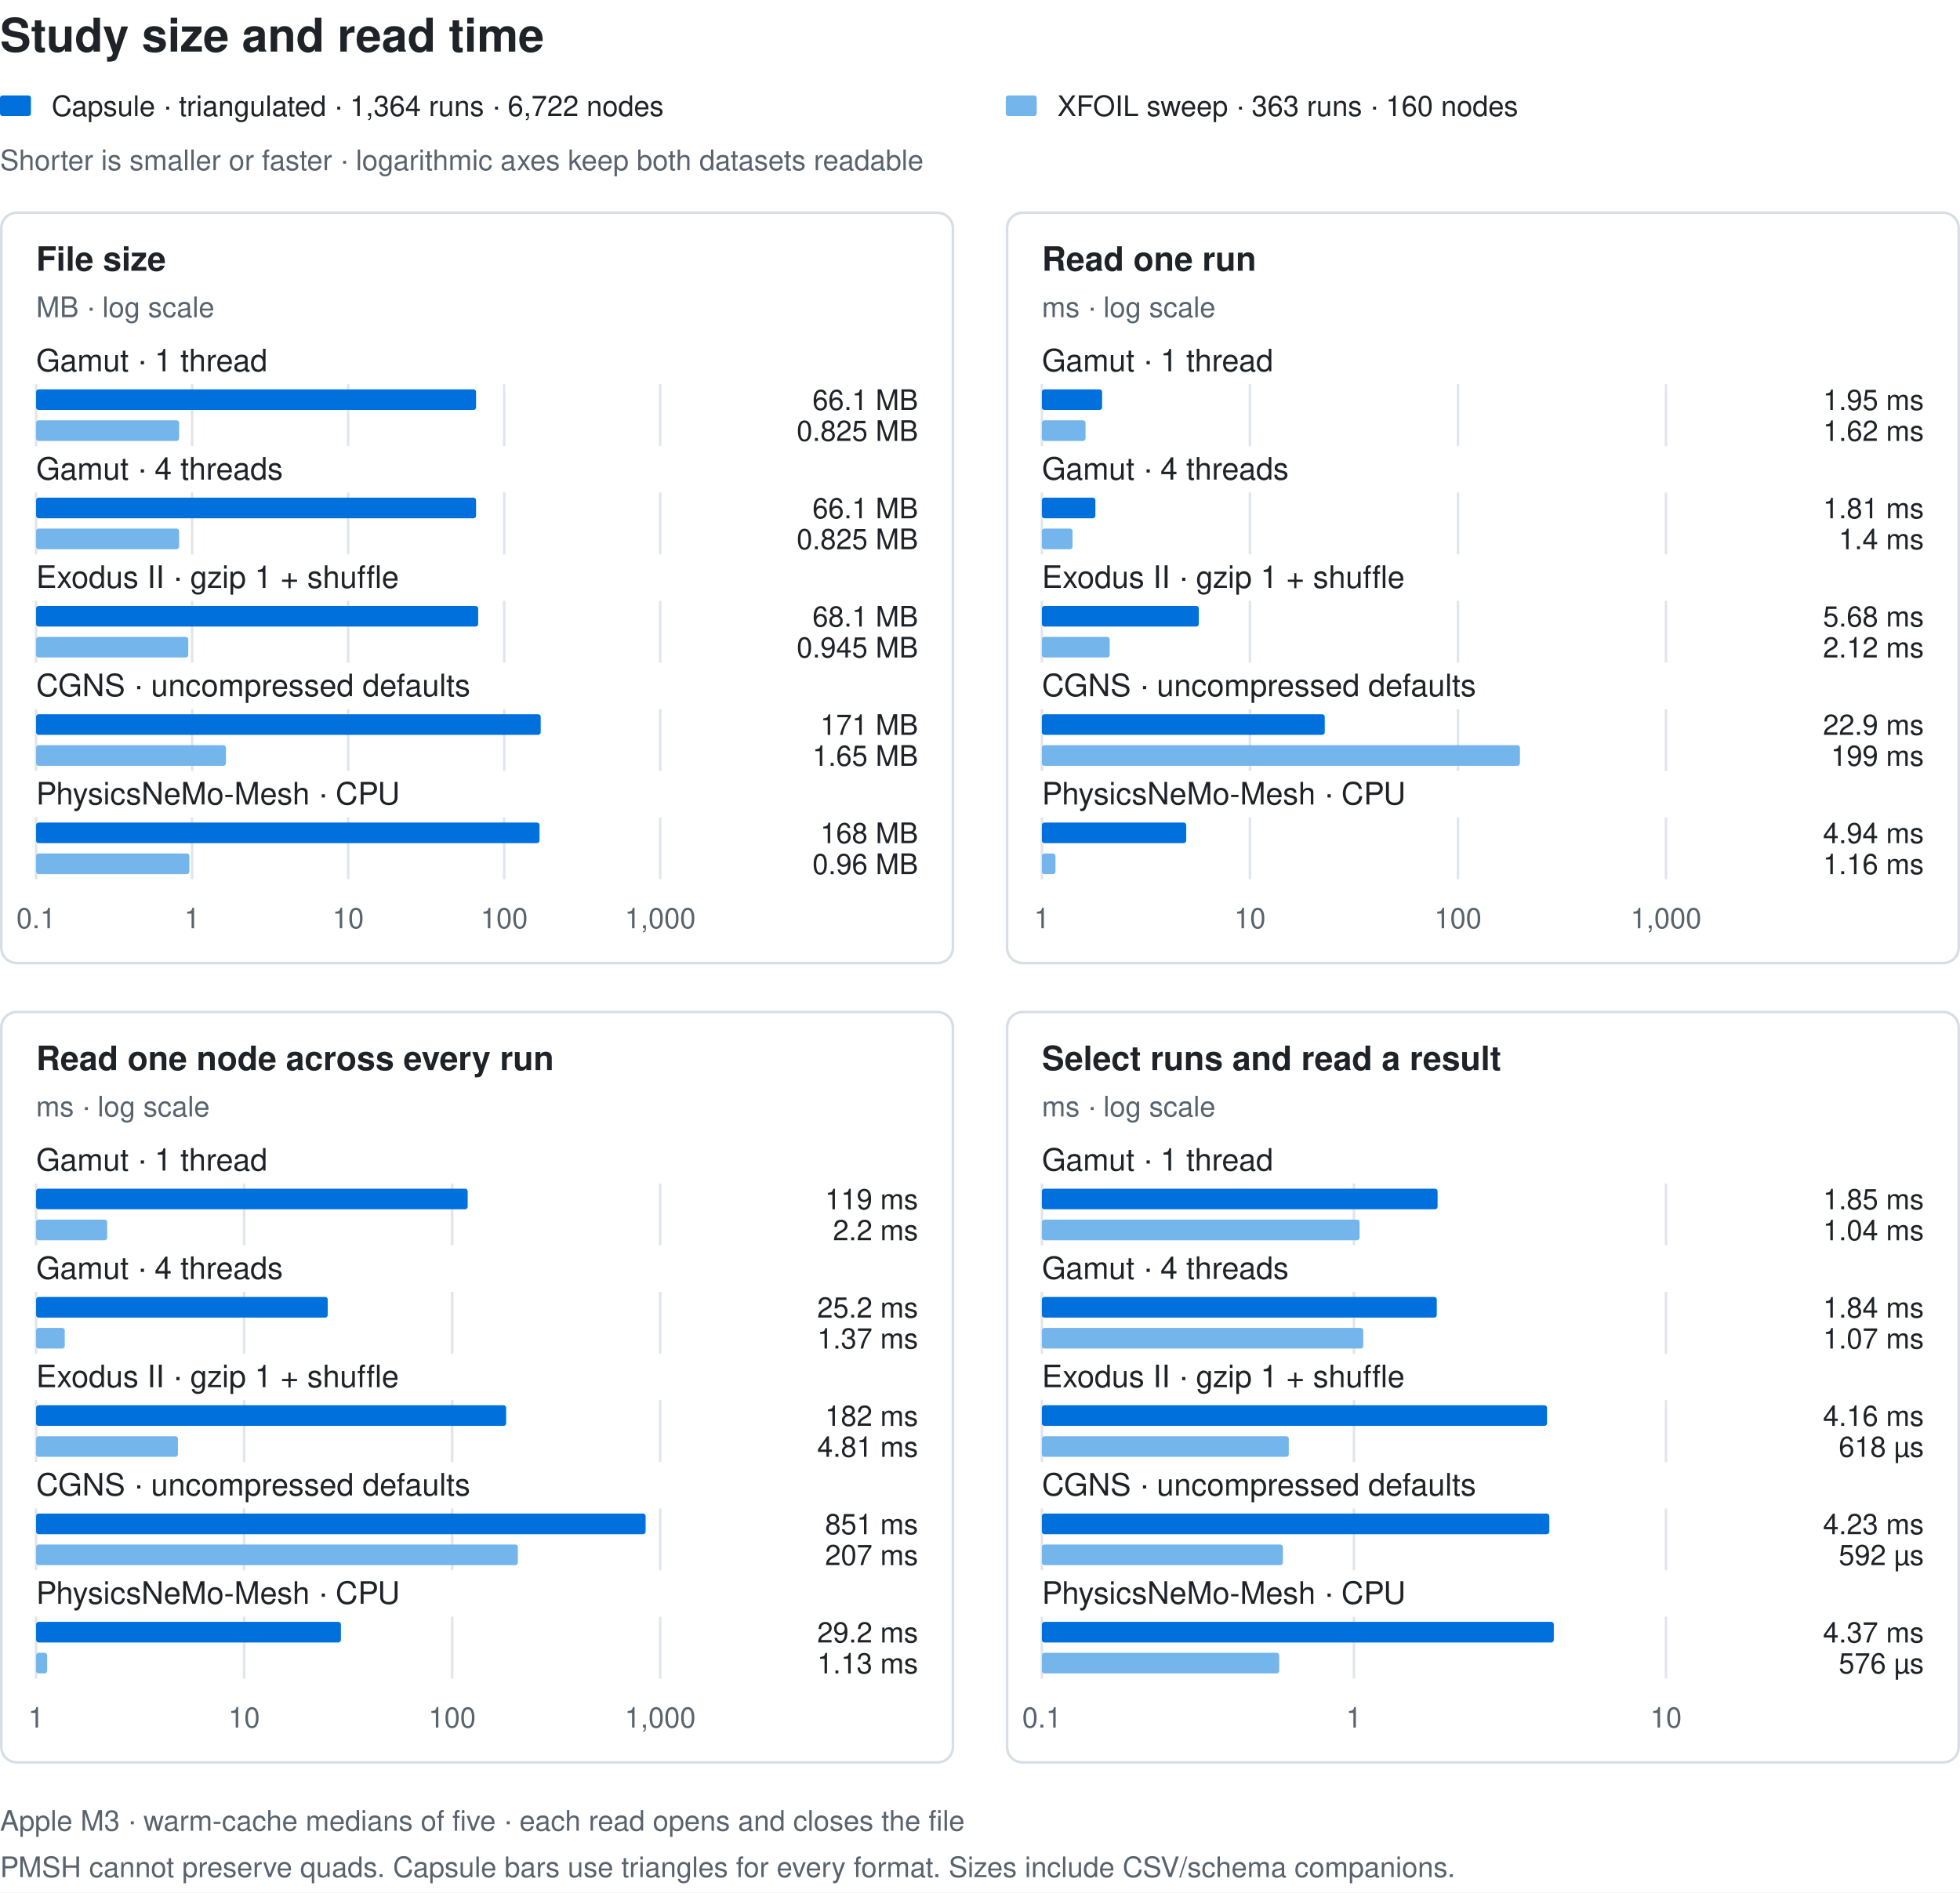
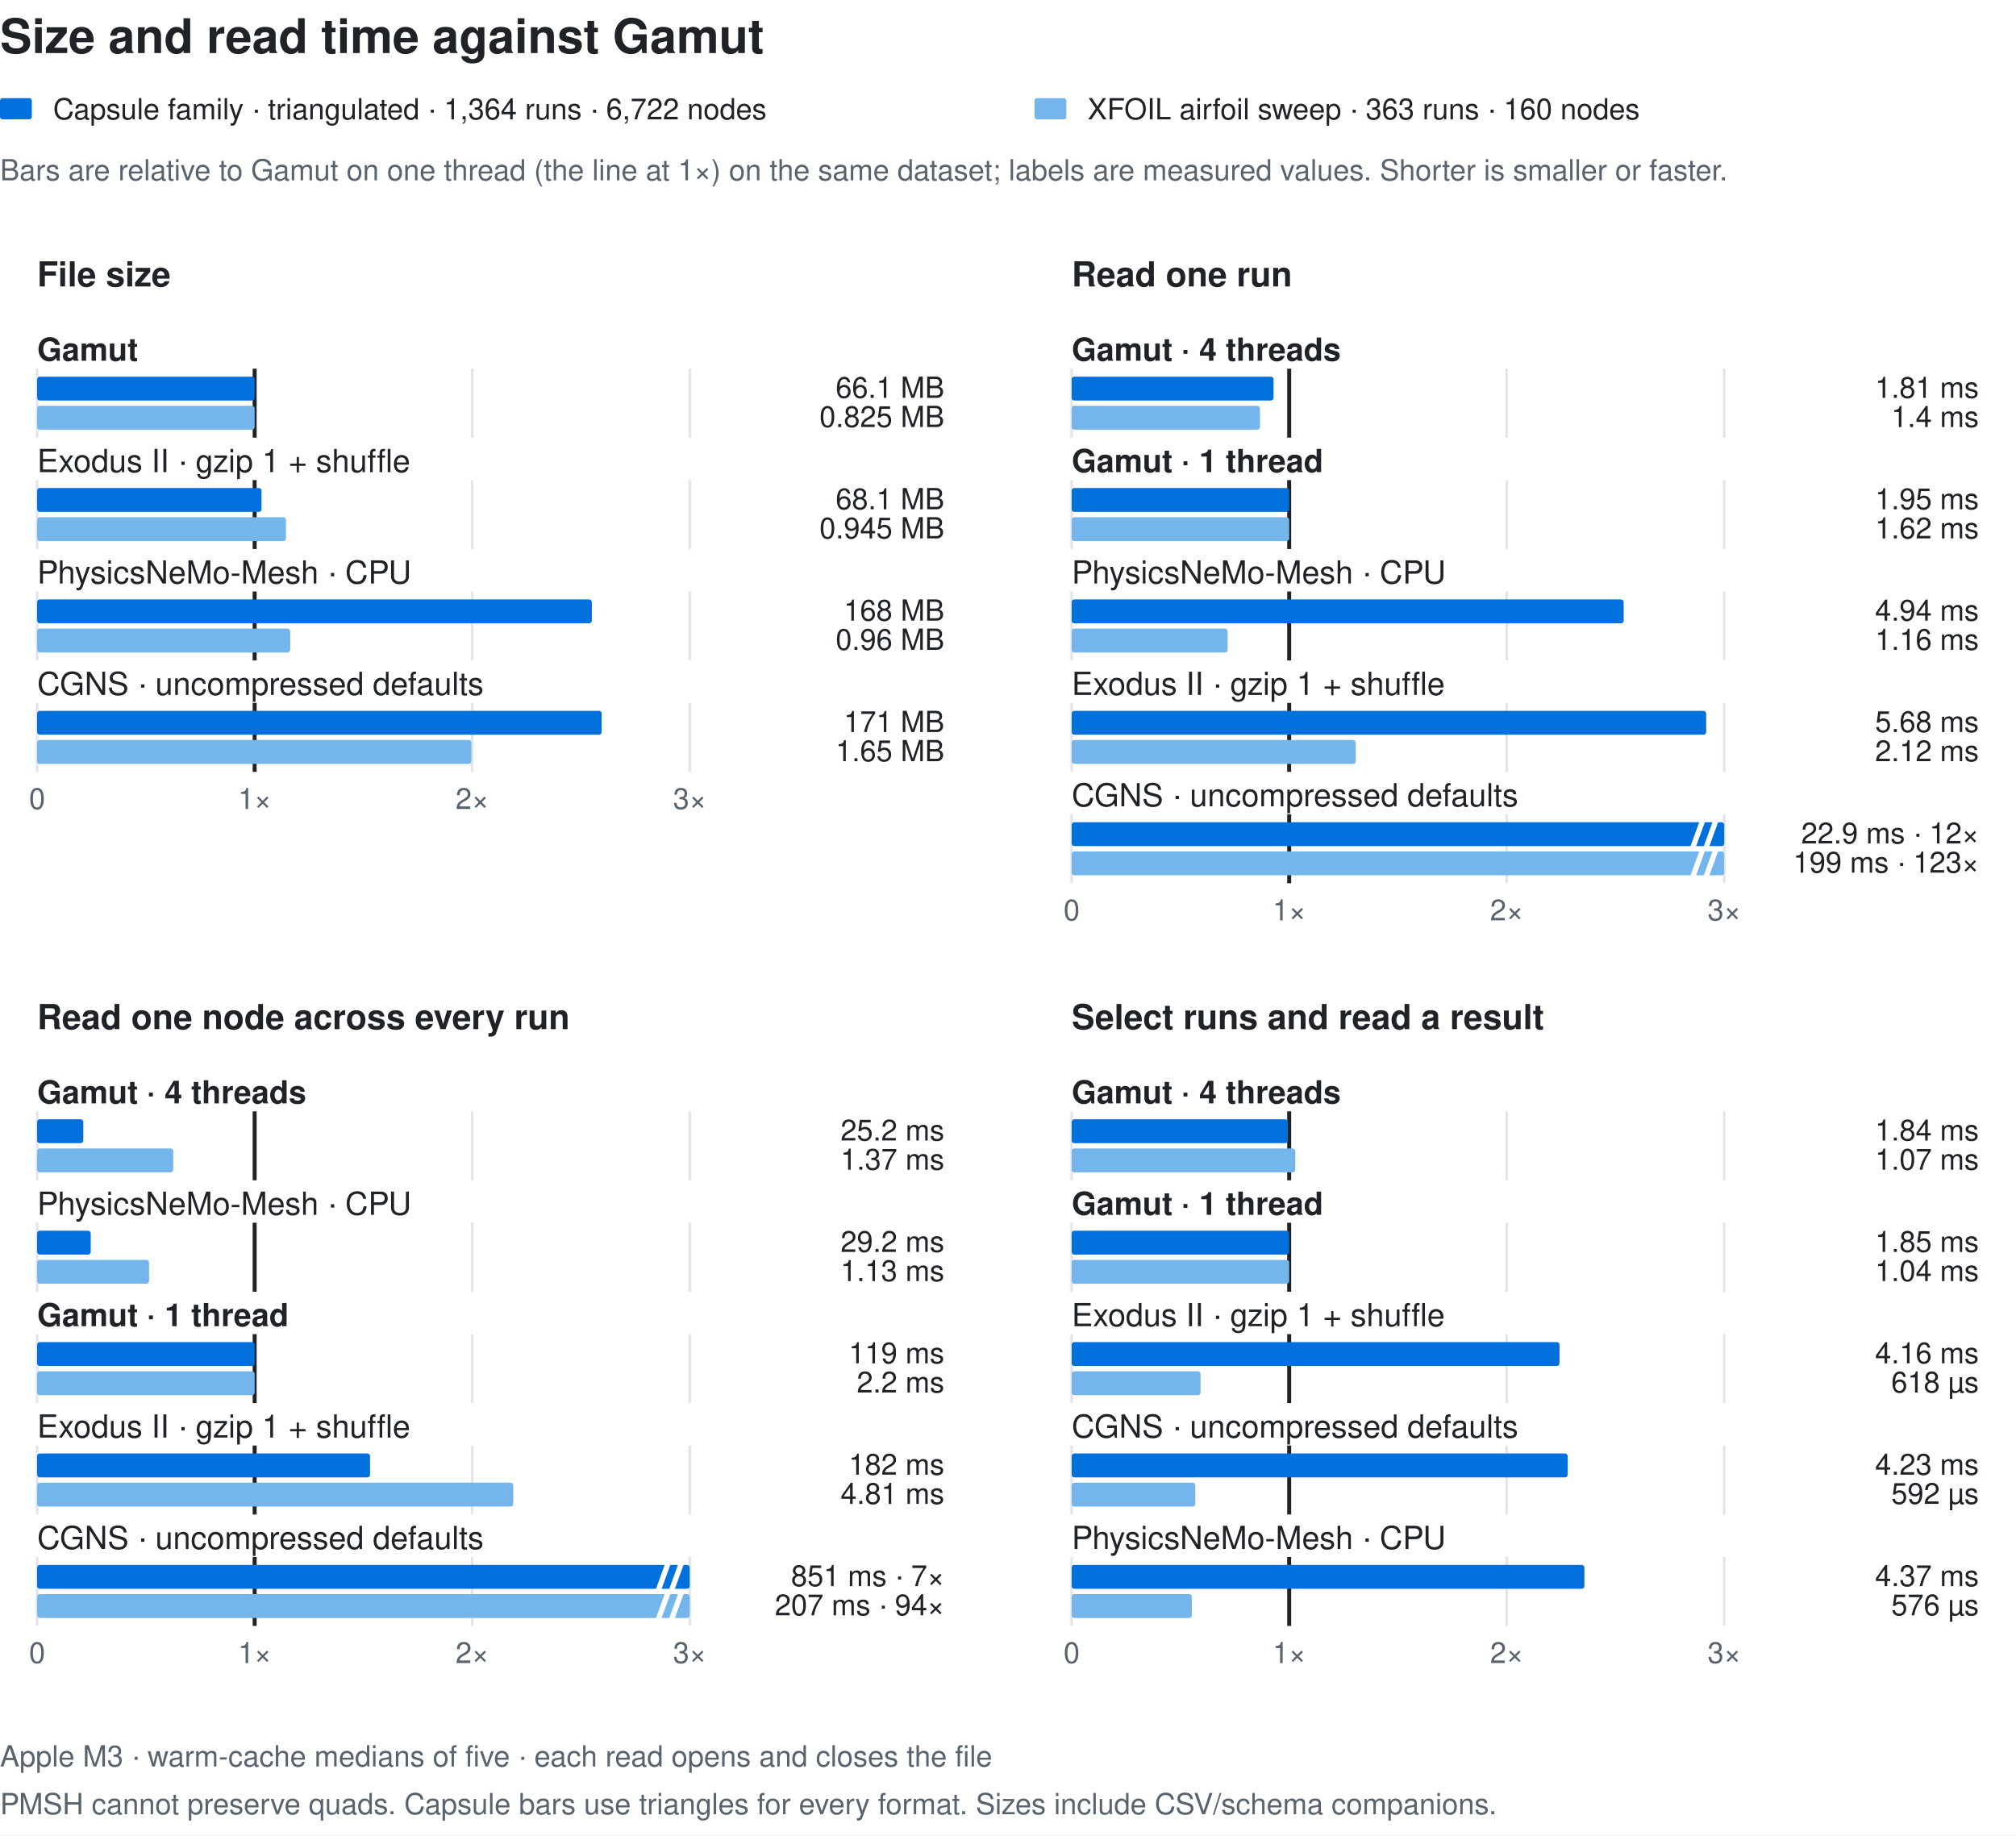
- <svg xmlns="http://www.w3.org/2000/svg" viewBox="0 0 760 734" width="760" height="734" role="img" aria-label="Paired dataset bars for study size and reads">
+ <svg xmlns="http://www.w3.org/2000/svg" viewBox="0 0 760 692" width="760" height="692" role="img" aria-label="Study size and read time relative to Gamut">
  <style>
      text { font-family: -apple-system, BlinkMacSystemFont, 'Segoe UI', Helvetica, Arial, sans-serif; }
-       .page, .panel { fill: #FFFFFF; } .ink { fill: #1F2328; } .muted { fill: #59636E; }
+       .page { fill: #FFFFFF; } .ink { fill: #1F2328; } .muted { fill: #59636E; }
      .capsule { fill: #0070DC; } .xfoil { fill: #74B5EB; }
-       .grid { stroke: #E1E6EC; stroke-width: 1; } .outline { stroke: #D8DEE5; fill: none; }
+       .grid { stroke: #E1E6EC; stroke-width: 1; } .base { stroke: #1F2328; stroke-width: 1.5; }
+       .cut { stroke: #FFFFFF; stroke-width: 2; fill: none; }
      .title { font-size: 18px; font-weight: 600; } .heading { font-size: 13px; font-weight: 600; }
-       .name { font-size: 12px; } .small { font-size: 11px; }
+       .name { font-size: 12px; } .ours { font-weight: 600; } .small { font-size: 11px; }
      .value { font-size: 11px; font-variant-numeric: tabular-nums; }
      @media (prefers-color-scheme: dark) {
-         .page, .panel { fill: #0D1117; } .ink { fill: #E6EDF3; } .muted { fill: #9AA6B4; }
+         .page { fill: #0D1117; } .ink { fill: #E6EDF3; } .muted { fill: #9AA6B4; }
        .capsule { fill: #369BF7; } .xfoil { fill: #95CEFA; }
-         .grid { stroke: #293440; } .outline { stroke: #303D4C; }
+         .grid { stroke: #293440; } .base { stroke: #E6EDF3; } .cut { stroke: #0D1117; }
      }
    </style>
  <rect class="page" width="100%" height="100%" />
-   <text class="ink title" x="0" y="20">Study size and read time</text>
+   <text class="ink title" x="0" y="20">Size and read time against Gamut</text>
  <rect class="capsule" x="0" y="37" width="12" height="8" rx="1" />
-   <text class="ink small" x="20" y="45">Capsule · triangulated · 1,364 runs · 6,722 nodes</text>
+   <text class="ink small" x="20" y="45">Capsule family · triangulated · 1,364 runs · 6,722 nodes</text>
  <rect class="xfoil" x="390" y="37" width="12" height="8" rx="1" />
-   <text class="ink small" x="410" y="45">XFOIL sweep · 363 runs · 160 nodes</text>
-   <text class="muted small" x="0" y="66">Shorter is smaller or faster · logarithmic axes keep both datasets readable</text>
-   <rect class="panel" x="0" y="82" width="370" height="292" rx="6" />
-   <rect class="outline" x="0.5" y="82.5" width="369" height="291" rx="6" />
-   <text class="ink heading" x="14" y="105">File size</text>
-   <text class="muted small" x="14" y="123">MB · log scale</text>
-   <path class="grid" d="M14.00 149 V173" />
-   <path class="grid" d="M74.50 149 V173" />
-   <path class="grid" d="M135.00 149 V173" />
-   <path class="grid" d="M195.50 149 V173" />
-   <path class="grid" d="M256.00 149 V173" />
-   <text class="ink name" x="14" y="144">Gamut · 1 thread</text>
-   <rect class="capsule" x="14" y="151" width="170.60" height="8" rx="1" />
-   <text class="ink value" x="356" y="159" text-anchor="end">66.1 MB</text>
-   <rect class="xfoil" x="14" y="163" width="55.46" height="8" rx="1" />
-   <text class="ink value" x="356" y="171" text-anchor="end">0.825 MB</text>
-   <path class="grid" d="M14.00 191 V215" />
-   <path class="grid" d="M74.50 191 V215" />
-   <path class="grid" d="M135.00 191 V215" />
-   <path class="grid" d="M195.50 191 V215" />
-   <path class="grid" d="M256.00 191 V215" />
-   <text class="ink name" x="14" y="186">Gamut · 4 threads</text>
-   <rect class="capsule" x="14" y="193" width="170.60" height="8" rx="1" />
-   <text class="ink value" x="356" y="201" text-anchor="end">66.1 MB</text>
-   <rect class="xfoil" x="14" y="205" width="55.46" height="8" rx="1" />
-   <text class="ink value" x="356" y="213" text-anchor="end">0.825 MB</text>
-   <path class="grid" d="M14.00 233 V257" />
-   <path class="grid" d="M74.50 233 V257" />
-   <path class="grid" d="M135.00 233 V257" />
-   <path class="grid" d="M195.50 233 V257" />
-   <path class="grid" d="M256.00 233 V257" />
-   <text class="ink name" x="14" y="228">Exodus II · gzip 1 + shuffle</text>
-   <rect class="capsule" x="14" y="235" width="171.42" height="8" rx="1" />
-   <text class="ink value" x="356" y="243" text-anchor="end">68.1 MB</text>
-   <rect class="xfoil" x="14" y="247" width="59.00" height="8" rx="1" />
-   <text class="ink value" x="356" y="255" text-anchor="end">0.945 MB</text>
-   <path class="grid" d="M14.00 275 V299" />
-   <path class="grid" d="M74.50 275 V299" />
-   <path class="grid" d="M135.00 275 V299" />
-   <path class="grid" d="M195.50 275 V299" />
-   <path class="grid" d="M256.00 275 V299" />
-   <text class="ink name" x="14" y="270">CGNS · uncompressed defaults</text>
-   <rect class="capsule" x="14" y="277" width="195.66" height="8" rx="1" />
-   <text class="ink value" x="356" y="285" text-anchor="end">171 MB</text>
-   <rect class="xfoil" x="14" y="289" width="73.62" height="8" rx="1" />
-   <text class="ink value" x="356" y="297" text-anchor="end">1.65 MB</text>
-   <path class="grid" d="M14.00 317 V341" />
-   <path class="grid" d="M74.50 317 V341" />
-   <path class="grid" d="M135.00 317 V341" />
-   <path class="grid" d="M195.50 317 V341" />
-   <path class="grid" d="M256.00 317 V341" />
-   <text class="ink name" x="14" y="312">PhysicsNeMo-Mesh · CPU</text>
-   <rect class="capsule" x="14" y="319" width="195.20" height="8" rx="1" />
-   <text class="ink value" x="356" y="327" text-anchor="end">168 MB</text>
-   <rect class="xfoil" x="14" y="331" width="59.43" height="8" rx="1" />
-   <text class="ink value" x="356" y="339" text-anchor="end">0.96 MB</text>
-   <text class="muted small" x="14.00" y="360" text-anchor="middle">0.1</text>
-   <text class="muted small" x="74.50" y="360" text-anchor="middle">1</text>
-   <text class="muted small" x="135.00" y="360" text-anchor="middle">10</text>
-   <text class="muted small" x="195.50" y="360" text-anchor="middle">100</text>
-   <text class="muted small" x="256.00" y="360" text-anchor="middle">1,000</text>
-   <rect class="panel" x="390" y="82" width="370" height="292" rx="6" />
-   <rect class="outline" x="390.5" y="82.5" width="369" height="291" rx="6" />
-   <text class="ink heading" x="404" y="105">Read one run</text>
-   <text class="muted small" x="404" y="123">ms · log scale</text>
-   <path class="grid" d="M404.00 149 V173" />
-   <path class="grid" d="M484.67 149 V173" />
-   <path class="grid" d="M565.33 149 V173" />
-   <path class="grid" d="M646.00 149 V173" />
-   <text class="ink name" x="404" y="144">Gamut · 1 thread</text>
-   <rect class="capsule" x="404" y="151" width="23.34" height="8" rx="1" />
-   <text class="ink value" x="746" y="159" text-anchor="end">1.95 ms</text>
-   <rect class="xfoil" x="404" y="163" width="16.92" height="8" rx="1" />
-   <text class="ink value" x="746" y="171" text-anchor="end">1.62 ms</text>
-   <path class="grid" d="M404.00 191 V215" />
-   <path class="grid" d="M484.67 191 V215" />
-   <path class="grid" d="M565.33 191 V215" />
-   <path class="grid" d="M646.00 191 V215" />
-   <text class="ink name" x="404" y="186">Gamut · 4 threads</text>
-   <rect class="capsule" x="404" y="193" width="20.74" height="8" rx="1" />
-   <text class="ink value" x="746" y="201" text-anchor="end">1.81 ms</text>
-   <rect class="xfoil" x="404" y="205" width="11.89" height="8" rx="1" />
-   <text class="ink value" x="746" y="213" text-anchor="end">1.4 ms</text>
-   <path class="grid" d="M404.00 233 V257" />
-   <path class="grid" d="M484.67 233 V257" />
-   <path class="grid" d="M565.33 233 V257" />
-   <path class="grid" d="M646.00 233 V257" />
-   <text class="ink name" x="404" y="228">Exodus II · gzip 1 + shuffle</text>
-   <rect class="capsule" x="404" y="235" width="60.84" height="8" rx="1" />
-   <text class="ink value" x="746" y="243" text-anchor="end">5.68 ms</text>
-   <rect class="xfoil" x="404" y="247" width="26.29" height="8" rx="1" />
-   <text class="ink value" x="746" y="255" text-anchor="end">2.12 ms</text>
-   <path class="grid" d="M404.00 275 V299" />
-   <path class="grid" d="M484.67 275 V299" />
-   <path class="grid" d="M565.33 275 V299" />
-   <path class="grid" d="M646.00 275 V299" />
-   <text class="ink name" x="404" y="270">CGNS · uncompressed defaults</text>
-   <rect class="capsule" x="404" y="277" width="109.68" height="8" rx="1" />
-   <text class="ink value" x="746" y="285" text-anchor="end">22.9 ms</text>
-   <rect class="xfoil" x="404" y="289" width="185.37" height="8" rx="1" />
-   <text class="ink value" x="746" y="297" text-anchor="end">199 ms</text>
-   <path class="grid" d="M404.00 317 V341" />
-   <path class="grid" d="M484.67 317 V341" />
-   <path class="grid" d="M565.33 317 V341" />
-   <path class="grid" d="M646.00 317 V341" />
-   <text class="ink name" x="404" y="312">PhysicsNeMo-Mesh · CPU</text>
-   <rect class="capsule" x="404" y="319" width="55.96" height="8" rx="1" />
-   <text class="ink value" x="746" y="327" text-anchor="end">4.94 ms</text>
-   <rect class="xfoil" x="404" y="331" width="5.27" height="8" rx="1" />
-   <text class="ink value" x="746" y="339" text-anchor="end">1.16 ms</text>
-   <text class="muted small" x="404.00" y="360" text-anchor="middle">1</text>
-   <text class="muted small" x="484.67" y="360" text-anchor="middle">10</text>
-   <text class="muted small" x="565.33" y="360" text-anchor="middle">100</text>
-   <text class="muted small" x="646.00" y="360" text-anchor="middle">1,000</text>
-   <rect class="panel" x="0" y="392" width="370" height="292" rx="6" />
-   <rect class="outline" x="0.5" y="392.5" width="369" height="291" rx="6" />
-   <text class="ink heading" x="14" y="415">Read one node across every run</text>
-   <text class="muted small" x="14" y="433">ms · log scale</text>
-   <path class="grid" d="M14.00 459 V483" />
-   <path class="grid" d="M94.67 459 V483" />
-   <path class="grid" d="M175.33 459 V483" />
-   <path class="grid" d="M256.00 459 V483" />
-   <text class="ink name" x="14" y="454">Gamut · 1 thread</text>
-   <rect class="capsule" x="14" y="461" width="167.35" height="8" rx="1" />
-   <text class="ink value" x="356" y="469" text-anchor="end">119 ms</text>
-   <rect class="xfoil" x="14" y="473" width="27.56" height="8" rx="1" />
-   <text class="ink value" x="356" y="481" text-anchor="end">2.2 ms</text>
-   <path class="grid" d="M14.00 501 V525" />
-   <path class="grid" d="M94.67 501 V525" />
-   <path class="grid" d="M175.33 501 V525" />
-   <path class="grid" d="M256.00 501 V525" />
-   <text class="ink name" x="14" y="496">Gamut · 4 threads</text>
-   <rect class="capsule" x="14" y="503" width="113.08" height="8" rx="1" />
-   <text class="ink value" x="356" y="511" text-anchor="end">25.2 ms</text>
-   <rect class="xfoil" x="14" y="515" width="11.11" height="8" rx="1" />
-   <text class="ink value" x="356" y="523" text-anchor="end">1.37 ms</text>
-   <path class="grid" d="M14.00 543 V567" />
-   <path class="grid" d="M94.67 543 V567" />
-   <path class="grid" d="M175.33 543 V567" />
-   <path class="grid" d="M256.00 543 V567" />
-   <text class="ink name" x="14" y="538">Exodus II · gzip 1 + shuffle</text>
-   <rect class="capsule" x="14" y="545" width="182.27" height="8" rx="1" />
-   <text class="ink value" x="356" y="553" text-anchor="end">182 ms</text>
-   <rect class="xfoil" x="14" y="557" width="55.00" height="8" rx="1" />
-   <text class="ink value" x="356" y="565" text-anchor="end">4.81 ms</text>
-   <path class="grid" d="M14.00 585 V609" />
-   <path class="grid" d="M94.67 585 V609" />
-   <path class="grid" d="M175.33 585 V609" />
-   <path class="grid" d="M256.00 585 V609" />
-   <text class="ink name" x="14" y="580">CGNS · uncompressed defaults</text>
-   <rect class="capsule" x="14" y="587" width="236.34" height="8" rx="1" />
-   <text class="ink value" x="356" y="595" text-anchor="end">851 ms</text>
-   <rect class="xfoil" x="14" y="599" width="186.81" height="8" rx="1" />
-   <text class="ink value" x="356" y="607" text-anchor="end">207 ms</text>
-   <path class="grid" d="M14.00 627 V651" />
-   <path class="grid" d="M94.67 627 V651" />
-   <path class="grid" d="M175.33 627 V651" />
-   <path class="grid" d="M256.00 627 V651" />
-   <text class="ink name" x="14" y="622">PhysicsNeMo-Mesh · CPU</text>
-   <rect class="capsule" x="14" y="629" width="118.19" height="8" rx="1" />
-   <text class="ink value" x="356" y="637" text-anchor="end">29.2 ms</text>
-   <rect class="xfoil" x="14" y="641" width="4.28" height="8" rx="1" />
-   <text class="ink value" x="356" y="649" text-anchor="end">1.13 ms</text>
-   <text class="muted small" x="14.00" y="670" text-anchor="middle">1</text>
-   <text class="muted small" x="94.67" y="670" text-anchor="middle">10</text>
-   <text class="muted small" x="175.33" y="670" text-anchor="middle">100</text>
-   <text class="muted small" x="256.00" y="670" text-anchor="middle">1,000</text>
-   <rect class="panel" x="390" y="392" width="370" height="292" rx="6" />
-   <rect class="outline" x="390.5" y="392.5" width="369" height="291" rx="6" />
-   <text class="ink heading" x="404" y="415">Select runs and read a result</text>
-   <text class="muted small" x="404" y="433">ms · log scale</text>
-   <path class="grid" d="M404.00 459 V483" />
-   <path class="grid" d="M525.00 459 V483" />
-   <path class="grid" d="M646.00 459 V483" />
-   <text class="ink name" x="404" y="454">Gamut · 1 thread</text>
-   <rect class="capsule" x="404" y="461" width="153.43" height="8" rx="1" />
-   <text class="ink value" x="746" y="469" text-anchor="end">1.85 ms</text>
-   <rect class="xfoil" x="404" y="473" width="123.18" height="8" rx="1" />
-   <text class="ink value" x="746" y="481" text-anchor="end">1.04 ms</text>
-   <path class="grid" d="M404.00 501 V525" />
-   <path class="grid" d="M525.00 501 V525" />
-   <path class="grid" d="M646.00 501 V525" />
-   <text class="ink name" x="404" y="496">Gamut · 4 threads</text>
-   <rect class="capsule" x="404" y="503" width="153.12" height="8" rx="1" />
-   <text class="ink value" x="746" y="511" text-anchor="end">1.84 ms</text>
-   <rect class="xfoil" x="404" y="515" width="124.60" height="8" rx="1" />
-   <text class="ink value" x="746" y="523" text-anchor="end">1.07 ms</text>
-   <path class="grid" d="M404.00 543 V567" />
-   <path class="grid" d="M525.00 543 V567" />
-   <path class="grid" d="M646.00 543 V567" />
-   <text class="ink name" x="404" y="538">Exodus II · gzip 1 + shuffle</text>
-   <rect class="capsule" x="404" y="545" width="195.87" height="8" rx="1" />
-   <text class="ink value" x="746" y="553" text-anchor="end">4.16 ms</text>
-   <rect class="xfoil" x="404" y="557" width="95.73" height="8" rx="1" />
-   <text class="ink value" x="746" y="565" text-anchor="end">618 µs</text>
-   <path class="grid" d="M404.00 585 V609" />
-   <path class="grid" d="M525.00 585 V609" />
-   <path class="grid" d="M646.00 585 V609" />
-   <text class="ink name" x="404" y="580">CGNS · uncompressed defaults</text>
-   <rect class="capsule" x="404" y="587" width="196.76" height="8" rx="1" />
-   <text class="ink value" x="746" y="595" text-anchor="end">4.23 ms</text>
-   <rect class="xfoil" x="404" y="599" width="93.45" height="8" rx="1" />
-   <text class="ink value" x="746" y="607" text-anchor="end">592 µs</text>
-   <path class="grid" d="M404.00 627 V651" />
-   <path class="grid" d="M525.00 627 V651" />
-   <path class="grid" d="M646.00 627 V651" />
-   <text class="ink name" x="404" y="622">PhysicsNeMo-Mesh · CPU</text>
-   <rect class="capsule" x="404" y="629" width="198.50" height="8" rx="1" />
-   <text class="ink value" x="746" y="637" text-anchor="end">4.37 ms</text>
-   <rect class="xfoil" x="404" y="641" width="92.03" height="8" rx="1" />
-   <text class="ink value" x="746" y="649" text-anchor="end">576 µs</text>
-   <text class="muted small" x="404.00" y="670" text-anchor="middle">0.1</text>
-   <text class="muted small" x="525.00" y="670" text-anchor="middle">1</text>
-   <text class="muted small" x="646.00" y="670" text-anchor="middle">10</text>
-   <text class="muted small" x="0" y="710">Apple M3 · warm-cache medians of five · each read opens and closes the file</text>
-   <text class="muted small" x="0" y="728">PMSH cannot preserve quads. Capsule bars use triangles for every format. Sizes include CSV/schema companions.</text>
+   <text class="ink small" x="410" y="45">XFOIL airfoil sweep · 363 runs · 160 nodes</text>
+   <text class="muted small" x="0" y="68">Bars are relative to Gamut on one thread (the line at 1×) on the same dataset; labels are measured values. Shorter is smaller or faster.</text>
+   <text class="ink heading" x="14" y="108">File size</text>
+   <path class="grid" d="M14.0 139 V165" />
+   <path class="grid" d="M14.0 181 V207" />
+   <path class="grid" d="M14.0 223 V249" />
+   <path class="grid" d="M14.0 265 V291" />
+   <text class="muted small" x="14.0" y="305" text-anchor="middle">0</text>
+   <path class="base" d="M96.0 139 V165" />
+   <path class="base" d="M96.0 181 V207" />
+   <path class="base" d="M96.0 223 V249" />
+   <path class="base" d="M96.0 265 V291" />
+   <text class="muted small" x="96.0" y="305" text-anchor="middle">1×</text>
+   <path class="grid" d="M178.0 139 V165" />
+   <path class="grid" d="M178.0 181 V207" />
+   <path class="grid" d="M178.0 223 V249" />
+   <path class="grid" d="M178.0 265 V291" />
+   <text class="muted small" x="178.0" y="305" text-anchor="middle">2×</text>
+   <path class="grid" d="M260.0 139 V165" />
+   <path class="grid" d="M260.0 181 V207" />
+   <path class="grid" d="M260.0 223 V249" />
+   <path class="grid" d="M260.0 265 V291" />
+   <text class="muted small" x="260.0" y="305" text-anchor="middle">3×</text>
+   <text class="ink name ours" x="14" y="136">Gamut</text>
+   <rect class="capsule" x="14" y="142" width="82.0" height="9" rx="1" />
+   <text class="ink value" x="356" y="150" text-anchor="end">66.1 MB</text>
+   <rect class="xfoil" x="14" y="153" width="82.0" height="9" rx="1" />
+   <text class="ink value" x="356" y="161" text-anchor="end">0.825 MB</text>
+   <text class="ink name" x="14" y="178">Exodus II · gzip 1 + shuffle</text>
+   <rect class="capsule" x="14" y="184" width="84.6" height="9" rx="1" />
+   <text class="ink value" x="356" y="192" text-anchor="end">68.1 MB</text>
+   <rect class="xfoil" x="14" y="195" width="93.8" height="9" rx="1" />
+   <text class="ink value" x="356" y="203" text-anchor="end">0.945 MB</text>
+   <text class="ink name" x="14" y="220">PhysicsNeMo-Mesh · CPU</text>
+   <rect class="capsule" x="14" y="226" width="209.1" height="9" rx="1" />
+   <text class="ink value" x="356" y="234" text-anchor="end">168 MB</text>
+   <rect class="xfoil" x="14" y="237" width="95.4" height="9" rx="1" />
+   <text class="ink value" x="356" y="245" text-anchor="end">0.96 MB</text>
+   <text class="ink name" x="14" y="262">CGNS · uncompressed defaults</text>
+   <rect class="capsule" x="14" y="268" width="212.8" height="9" rx="1" />
+   <text class="ink value" x="356" y="276" text-anchor="end">171 MB</text>
+   <rect class="xfoil" x="14" y="279" width="163.7" height="9" rx="1" />
+   <text class="ink value" x="356" y="287" text-anchor="end">1.65 MB</text>
+   <text class="ink heading" x="404" y="108">Read one run</text>
+   <path class="grid" d="M404.0 139 V165" />
+   <path class="grid" d="M404.0 181 V207" />
+   <path class="grid" d="M404.0 223 V249" />
+   <path class="grid" d="M404.0 265 V291" />
+   <path class="grid" d="M404.0 307 V333" />
+   <text class="muted small" x="404.0" y="347" text-anchor="middle">0</text>
+   <path class="base" d="M486.0 139 V165" />
+   <path class="base" d="M486.0 181 V207" />
+   <path class="base" d="M486.0 223 V249" />
+   <path class="base" d="M486.0 265 V291" />
+   <path class="base" d="M486.0 307 V333" />
+   <text class="muted small" x="486.0" y="347" text-anchor="middle">1×</text>
+   <path class="grid" d="M568.0 139 V165" />
+   <path class="grid" d="M568.0 181 V207" />
+   <path class="grid" d="M568.0 223 V249" />
+   <path class="grid" d="M568.0 265 V291" />
+   <path class="grid" d="M568.0 307 V333" />
+   <text class="muted small" x="568.0" y="347" text-anchor="middle">2×</text>
+   <path class="grid" d="M650.0 139 V165" />
+   <path class="grid" d="M650.0 181 V207" />
+   <path class="grid" d="M650.0 223 V249" />
+   <path class="grid" d="M650.0 265 V291" />
+   <path class="grid" d="M650.0 307 V333" />
+   <text class="muted small" x="650.0" y="347" text-anchor="middle">3×</text>
+   <text class="ink name ours" x="404" y="136">Gamut · 4 threads</text>
+   <rect class="capsule" x="404" y="142" width="76.1" height="9" rx="1" />
+   <text class="ink value" x="746" y="150" text-anchor="end">1.81 ms</text>
+   <rect class="xfoil" x="404" y="153" width="71.0" height="9" rx="1" />
+   <text class="ink value" x="746" y="161" text-anchor="end">1.4 ms</text>
+   <text class="ink name ours" x="404" y="178">Gamut · 1 thread</text>
+   <rect class="capsule" x="404" y="184" width="82.0" height="9" rx="1" />
+   <text class="ink value" x="746" y="192" text-anchor="end">1.95 ms</text>
+   <rect class="xfoil" x="404" y="195" width="82.0" height="9" rx="1" />
+   <text class="ink value" x="746" y="203" text-anchor="end">1.62 ms</text>
+   <text class="ink name" x="404" y="220">PhysicsNeMo-Mesh · CPU</text>
+   <rect class="capsule" x="404" y="226" width="208.1" height="9" rx="1" />
+   <text class="ink value" x="746" y="234" text-anchor="end">4.94 ms</text>
+   <rect class="xfoil" x="404" y="237" width="58.8" height="9" rx="1" />
+   <text class="ink value" x="746" y="245" text-anchor="end">1.16 ms</text>
+   <text class="ink name" x="404" y="262">Exodus II · gzip 1 + shuffle</text>
+   <rect class="capsule" x="404" y="268" width="239.2" height="9" rx="1" />
+   <text class="ink value" x="746" y="276" text-anchor="end">5.68 ms</text>
+   <rect class="xfoil" x="404" y="279" width="107.1" height="9" rx="1" />
+   <text class="ink value" x="746" y="287" text-anchor="end">2.12 ms</text>
+   <text class="ink name" x="404" y="304">CGNS · uncompressed defaults</text>
+   <rect class="capsule" x="404" y="310" width="246.0" height="9" rx="1" />
+   <path class="cut" d="M638.0 320 L642.0 309 M643.0 320 L647.0 309" />
+   <text class="ink value" x="746" y="318" text-anchor="end">22.9 ms · 12×</text>
+   <rect class="xfoil" x="404" y="321" width="246.0" height="9" rx="1" />
+   <path class="cut" d="M638.0 331 L642.0 320 M643.0 331 L647.0 320" />
+   <text class="ink value" x="746" y="329" text-anchor="end">199 ms · 123×</text>
+   <text class="ink heading" x="14" y="388">Read one node across every run</text>
+   <path class="grid" d="M14.0 419 V445" />
+   <path class="grid" d="M14.0 461 V487" />
+   <path class="grid" d="M14.0 503 V529" />
+   <path class="grid" d="M14.0 545 V571" />
+   <path class="grid" d="M14.0 587 V613" />
+   <text class="muted small" x="14.0" y="627" text-anchor="middle">0</text>
+   <path class="base" d="M96.0 419 V445" />
+   <path class="base" d="M96.0 461 V487" />
+   <path class="base" d="M96.0 503 V529" />
+   <path class="base" d="M96.0 545 V571" />
+   <path class="base" d="M96.0 587 V613" />
+   <text class="muted small" x="96.0" y="627" text-anchor="middle">1×</text>
+   <path class="grid" d="M178.0 419 V445" />
+   <path class="grid" d="M178.0 461 V487" />
+   <path class="grid" d="M178.0 503 V529" />
+   <path class="grid" d="M178.0 545 V571" />
+   <path class="grid" d="M178.0 587 V613" />
+   <text class="muted small" x="178.0" y="627" text-anchor="middle">2×</text>
+   <path class="grid" d="M260.0 419 V445" />
+   <path class="grid" d="M260.0 461 V487" />
+   <path class="grid" d="M260.0 503 V529" />
+   <path class="grid" d="M260.0 545 V571" />
+   <path class="grid" d="M260.0 587 V613" />
+   <text class="muted small" x="260.0" y="627" text-anchor="middle">3×</text>
+   <text class="ink name ours" x="14" y="416">Gamut · 4 threads</text>
+   <rect class="capsule" x="14" y="422" width="17.4" height="9" rx="1" />
+   <text class="ink value" x="356" y="430" text-anchor="end">25.2 ms</text>
+   <rect class="xfoil" x="14" y="433" width="51.3" height="9" rx="1" />
+   <text class="ink value" x="356" y="441" text-anchor="end">1.37 ms</text>
+   <text class="ink name" x="14" y="458">PhysicsNeMo-Mesh · CPU</text>
+   <rect class="capsule" x="14" y="464" width="20.2" height="9" rx="1" />
+   <text class="ink value" x="356" y="472" text-anchor="end">29.2 ms</text>
+   <rect class="xfoil" x="14" y="475" width="42.2" height="9" rx="1" />
+   <text class="ink value" x="356" y="483" text-anchor="end">1.13 ms</text>
+   <text class="ink name ours" x="14" y="500">Gamut · 1 thread</text>
+   <rect class="capsule" x="14" y="506" width="82.0" height="9" rx="1" />
+   <text class="ink value" x="356" y="514" text-anchor="end">119 ms</text>
+   <rect class="xfoil" x="14" y="517" width="82.0" height="9" rx="1" />
+   <text class="ink value" x="356" y="525" text-anchor="end">2.2 ms</text>
+   <text class="ink name" x="14" y="542">Exodus II · gzip 1 + shuffle</text>
+   <rect class="capsule" x="14" y="548" width="125.5" height="9" rx="1" />
+   <text class="ink value" x="356" y="556" text-anchor="end">182 ms</text>
+   <rect class="xfoil" x="14" y="559" width="179.5" height="9" rx="1" />
+   <text class="ink value" x="356" y="567" text-anchor="end">4.81 ms</text>
+   <text class="ink name" x="14" y="584">CGNS · uncompressed defaults</text>
+   <rect class="capsule" x="14" y="590" width="246.0" height="9" rx="1" />
+   <path class="cut" d="M248.0 600 L252.0 589 M253.0 600 L257.0 589" />
+   <text class="ink value" x="356" y="598" text-anchor="end">851 ms · 7×</text>
+   <rect class="xfoil" x="14" y="601" width="246.0" height="9" rx="1" />
+   <path class="cut" d="M248.0 611 L252.0 600 M253.0 611 L257.0 600" />
+   <text class="ink value" x="356" y="609" text-anchor="end">207 ms · 94×</text>
+   <text class="ink heading" x="404" y="388">Select runs and read a result</text>
+   <path class="grid" d="M404.0 419 V445" />
+   <path class="grid" d="M404.0 461 V487" />
+   <path class="grid" d="M404.0 503 V529" />
+   <path class="grid" d="M404.0 545 V571" />
+   <path class="grid" d="M404.0 587 V613" />
+   <text class="muted small" x="404.0" y="627" text-anchor="middle">0</text>
+   <path class="base" d="M486.0 419 V445" />
+   <path class="base" d="M486.0 461 V487" />
+   <path class="base" d="M486.0 503 V529" />
+   <path class="base" d="M486.0 545 V571" />
+   <path class="base" d="M486.0 587 V613" />
+   <text class="muted small" x="486.0" y="627" text-anchor="middle">1×</text>
+   <path class="grid" d="M568.0 419 V445" />
+   <path class="grid" d="M568.0 461 V487" />
+   <path class="grid" d="M568.0 503 V529" />
+   <path class="grid" d="M568.0 545 V571" />
+   <path class="grid" d="M568.0 587 V613" />
+   <text class="muted small" x="568.0" y="627" text-anchor="middle">2×</text>
+   <path class="grid" d="M650.0 419 V445" />
+   <path class="grid" d="M650.0 461 V487" />
+   <path class="grid" d="M650.0 503 V529" />
+   <path class="grid" d="M650.0 545 V571" />
+   <path class="grid" d="M650.0 587 V613" />
+   <text class="muted small" x="650.0" y="627" text-anchor="middle">3×</text>
+   <text class="ink name ours" x="404" y="416">Gamut · 4 threads</text>
+   <rect class="capsule" x="404" y="422" width="81.5" height="9" rx="1" />
+   <text class="ink value" x="746" y="430" text-anchor="end">1.84 ms</text>
+   <rect class="xfoil" x="404" y="433" width="84.3" height="9" rx="1" />
+   <text class="ink value" x="746" y="441" text-anchor="end">1.07 ms</text>
+   <text class="ink name ours" x="404" y="458">Gamut · 1 thread</text>
+   <rect class="capsule" x="404" y="464" width="82.0" height="9" rx="1" />
+   <text class="ink value" x="746" y="472" text-anchor="end">1.85 ms</text>
+   <rect class="xfoil" x="404" y="475" width="82.0" height="9" rx="1" />
+   <text class="ink value" x="746" y="483" text-anchor="end">1.04 ms</text>
+   <text class="ink name" x="404" y="500">Exodus II · gzip 1 + shuffle</text>
+   <rect class="capsule" x="404" y="506" width="183.9" height="9" rx="1" />
+   <text class="ink value" x="746" y="514" text-anchor="end">4.16 ms</text>
+   <rect class="xfoil" x="404" y="517" width="48.6" height="9" rx="1" />
+   <text class="ink value" x="746" y="525" text-anchor="end">618 µs</text>
+   <text class="ink name" x="404" y="542">CGNS · uncompressed defaults</text>
+   <rect class="capsule" x="404" y="548" width="187.0" height="9" rx="1" />
+   <text class="ink value" x="746" y="556" text-anchor="end">4.23 ms</text>
+   <rect class="xfoil" x="404" y="559" width="46.6" height="9" rx="1" />
+   <text class="ink value" x="746" y="567" text-anchor="end">592 µs</text>
+   <text class="ink name" x="404" y="584">PhysicsNeMo-Mesh · CPU</text>
+   <rect class="capsule" x="404" y="590" width="193.3" height="9" rx="1" />
+   <text class="ink value" x="746" y="598" text-anchor="end">4.37 ms</text>
+   <rect class="xfoil" x="404" y="601" width="45.3" height="9" rx="1" />
+   <text class="ink value" x="746" y="609" text-anchor="end">576 µs</text>
+   <text class="muted small" x="0" y="666">Apple M3 · warm-cache medians of five · each read opens and closes the file</text>
+   <text class="muted small" x="0" y="684">PMSH cannot preserve quads. Capsule bars use triangles for every format. Sizes include CSV/schema companions.</text>
</svg>
